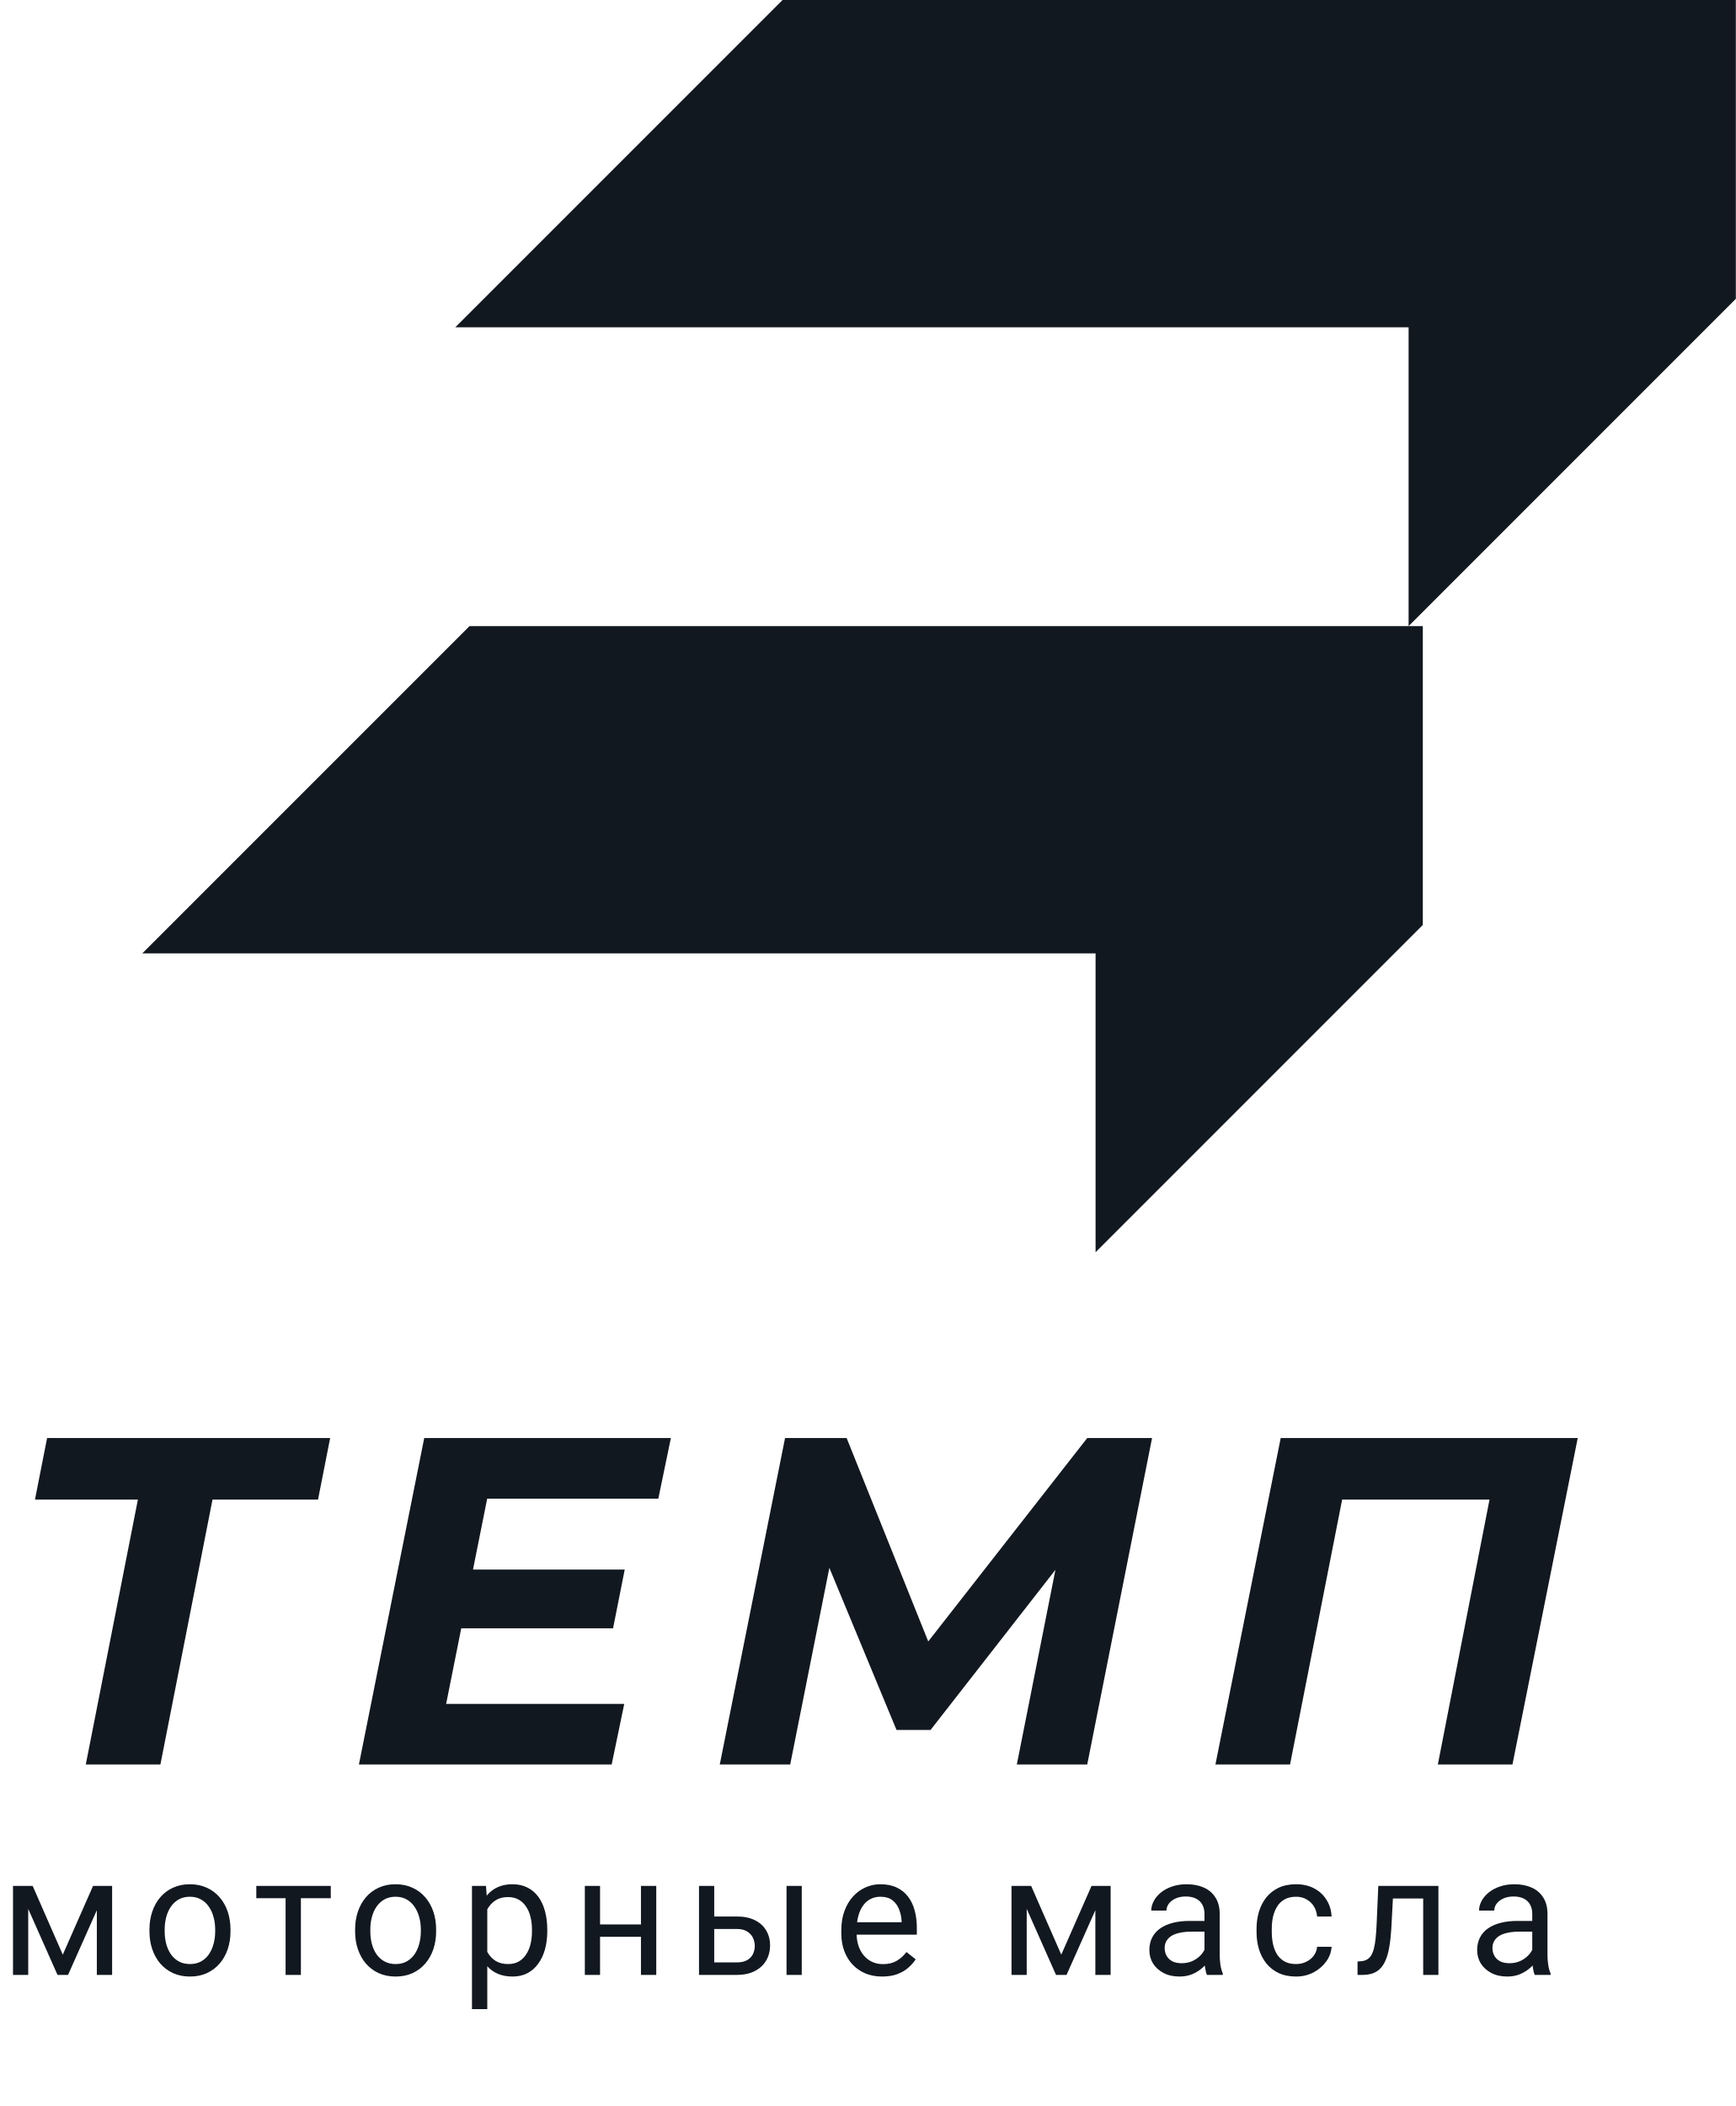
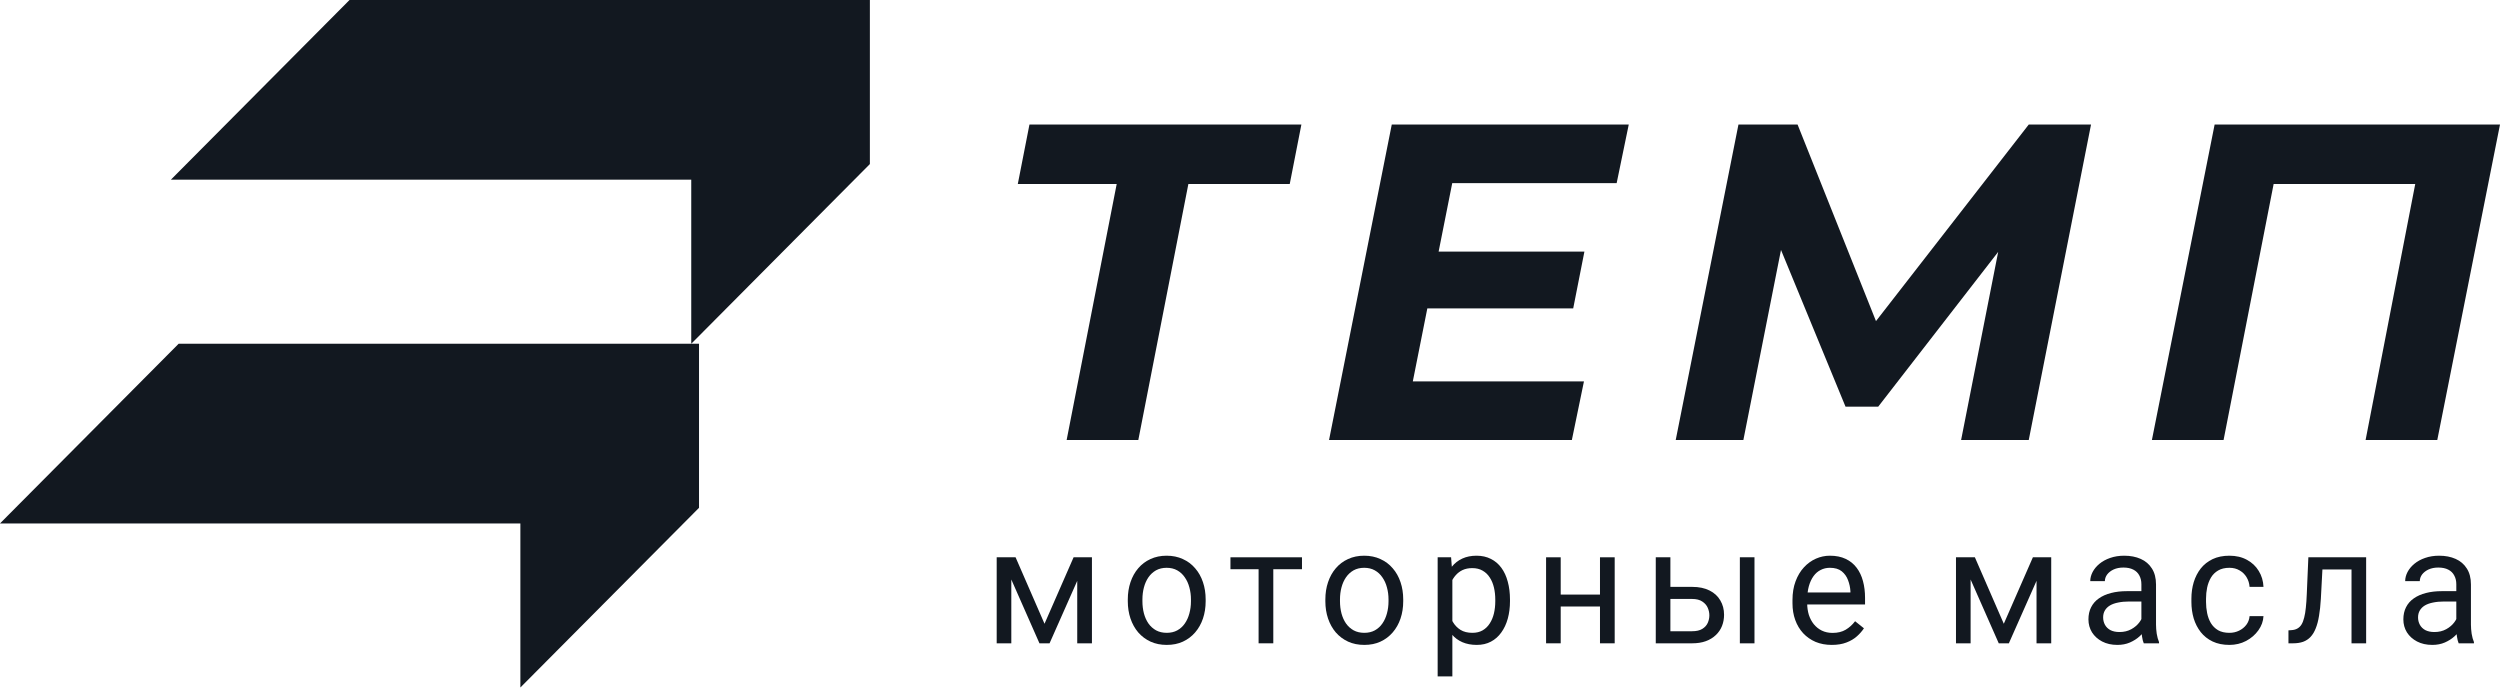
- <svg xmlns="http://www.w3.org/2000/svg" width="61" height="74" viewBox="0 0 61 74" fill="none">
-   <path d="M49.5 11.5H17H16L27.5 0H61V10.5L49.5 22V11.5Z" fill="#121820" />
-   <path d="M38.5 33.5H6H5L16.5 22H50V32.5L38.5 44V33.5Z" fill="#121820" />
-   <path d="M3.015 62L4.965 52.086L5.44 52.692H1.229L1.655 50.529H11.602L11.176 52.692H6.866L7.587 52.086L5.637 62H3.015ZM16.431 55.15H21.954L21.544 57.215H16.022L16.431 55.15ZM15.678 59.87H21.937L21.495 62H12.613L14.908 50.529H23.576L23.134 52.66H17.12L15.678 59.87ZM25.294 62L27.588 50.529H29.752L33.013 58.657L31.866 58.641L38.207 50.529H40.485L38.207 62H35.733L37.257 54.315H37.748L32.701 60.787H31.505L28.817 54.298L29.293 54.347L27.769 62H25.294ZM42.712 62L45.006 50.529H55.444L53.15 62H50.528L52.462 52.086L52.937 52.692H46.546L47.284 52.086L45.334 62H42.712Z" fill="#121820" />
-   <path d="M2.206 68.682L3.27 66.266H3.784L2.391 69.394H2.021L0.633 66.266H1.148L2.206 68.682ZM0.992 66.266V69.394H0.457V66.266H0.992ZM3.403 69.394V66.266H3.94V69.394H3.403ZM5.252 67.864V67.798C5.252 67.572 5.285 67.363 5.351 67.17C5.416 66.976 5.511 66.807 5.634 66.664C5.757 66.52 5.907 66.408 6.082 66.329C6.258 66.248 6.454 66.208 6.672 66.208C6.892 66.208 7.089 66.248 7.265 66.329C7.442 66.408 7.592 66.52 7.716 66.664C7.841 66.807 7.936 66.976 8.002 67.17C8.067 67.363 8.1 67.572 8.1 67.798V67.864C8.1 68.09 8.067 68.299 8.002 68.492C7.936 68.684 7.841 68.853 7.716 68.998C7.592 69.14 7.443 69.252 7.267 69.333C7.094 69.412 6.897 69.451 6.678 69.451C6.458 69.451 6.26 69.412 6.085 69.333C5.91 69.252 5.759 69.14 5.634 68.998C5.511 68.853 5.416 68.684 5.351 68.492C5.285 68.299 5.252 68.09 5.252 67.864ZM5.787 67.798V67.864C5.787 68.02 5.806 68.168 5.842 68.306C5.879 68.443 5.934 68.565 6.007 68.671C6.082 68.777 6.176 68.861 6.287 68.922C6.399 68.982 6.529 69.012 6.678 69.012C6.824 69.012 6.952 68.982 7.062 68.922C7.174 68.861 7.266 68.777 7.34 68.671C7.413 68.565 7.468 68.443 7.504 68.306C7.543 68.168 7.562 68.02 7.562 67.864V67.798C7.562 67.644 7.543 67.498 7.504 67.361C7.468 67.222 7.412 67.1 7.337 66.994C7.264 66.886 7.171 66.801 7.059 66.74C6.949 66.678 6.82 66.647 6.672 66.647C6.525 66.647 6.396 66.678 6.284 66.74C6.175 66.801 6.082 66.886 6.007 66.994C5.934 67.1 5.879 67.222 5.842 67.361C5.806 67.498 5.787 67.644 5.787 67.798ZM10.574 66.266V69.394H10.036V66.266H10.574ZM11.624 66.266V66.699H9.007V66.266H11.624ZM12.479 67.864V67.798C12.479 67.572 12.511 67.363 12.577 67.17C12.643 66.976 12.737 66.807 12.86 66.664C12.984 66.52 13.133 66.408 13.309 66.329C13.484 66.248 13.681 66.208 13.898 66.208C14.118 66.208 14.316 66.248 14.491 66.329C14.668 66.408 14.819 66.52 14.942 66.664C15.067 66.807 15.163 66.976 15.228 67.17C15.294 67.363 15.326 67.572 15.326 67.798V67.864C15.326 68.09 15.294 68.299 15.228 68.492C15.163 68.684 15.067 68.853 14.942 68.998C14.819 69.14 14.669 69.252 14.494 69.333C14.32 69.412 14.124 69.451 13.904 69.451C13.684 69.451 13.487 69.412 13.311 69.333C13.136 69.252 12.986 69.14 12.86 68.998C12.737 68.853 12.643 68.684 12.577 68.492C12.511 68.299 12.479 68.09 12.479 67.864ZM13.014 67.798V67.864C13.014 68.02 13.032 68.168 13.069 68.306C13.105 68.443 13.16 68.565 13.233 68.671C13.309 68.777 13.402 68.861 13.514 68.922C13.626 68.982 13.756 69.012 13.904 69.012C14.05 69.012 14.179 68.982 14.289 68.922C14.4 68.861 14.493 68.777 14.566 68.671C14.639 68.565 14.694 68.443 14.731 68.306C14.769 68.168 14.789 68.02 14.789 67.864V67.798C14.789 67.644 14.769 67.498 14.731 67.361C14.694 67.222 14.638 67.1 14.563 66.994C14.49 66.886 14.397 66.801 14.286 66.74C14.176 66.678 14.047 66.647 13.898 66.647C13.752 66.647 13.623 66.678 13.511 66.74C13.401 66.801 13.309 66.886 13.233 66.994C13.16 67.1 13.105 67.222 13.069 67.361C13.032 67.498 13.014 67.644 13.014 67.798ZM17.124 66.867V70.596H16.586V66.266H17.078L17.124 66.867ZM19.232 67.803V67.864C19.232 68.092 19.205 68.303 19.151 68.497C19.097 68.69 19.018 68.858 18.914 69C18.811 69.143 18.685 69.254 18.535 69.333C18.384 69.412 18.212 69.451 18.017 69.451C17.819 69.451 17.643 69.419 17.491 69.353C17.339 69.288 17.21 69.192 17.104 69.067C16.998 68.942 16.913 68.791 16.849 68.616C16.788 68.441 16.745 68.243 16.722 68.023V67.699C16.745 67.468 16.789 67.261 16.852 67.078C16.916 66.895 17 66.739 17.104 66.609C17.21 66.478 17.338 66.379 17.488 66.312C17.639 66.242 17.812 66.208 18.009 66.208C18.205 66.208 18.38 66.246 18.532 66.323C18.684 66.398 18.812 66.506 18.916 66.647C19.02 66.788 19.099 66.956 19.151 67.153C19.205 67.348 19.232 67.564 19.232 67.803ZM18.694 67.864V67.803C18.694 67.647 18.677 67.501 18.645 67.364C18.612 67.225 18.561 67.104 18.491 67C18.424 66.894 18.337 66.811 18.231 66.751C18.125 66.689 17.999 66.659 17.853 66.659C17.718 66.659 17.6 66.682 17.5 66.728C17.402 66.774 17.318 66.837 17.248 66.916C17.179 66.993 17.122 67.082 17.078 67.182C17.035 67.28 17.004 67.382 16.982 67.488V68.237C17.021 68.372 17.075 68.499 17.144 68.619C17.214 68.736 17.306 68.832 17.422 68.905C17.537 68.976 17.683 69.012 17.858 69.012C18.003 69.012 18.127 68.982 18.231 68.922C18.337 68.861 18.424 68.777 18.491 68.671C18.561 68.565 18.612 68.443 18.645 68.306C18.677 68.168 18.694 68.02 18.694 67.864ZM22.628 67.621V68.055H20.974V67.621H22.628ZM21.087 66.266V69.394H20.552V66.266H21.087ZM23.062 66.266V69.394H22.524V66.266H23.062ZM24.955 67.341H25.894C26.147 67.341 26.36 67.385 26.533 67.474C26.707 67.561 26.838 67.681 26.926 67.835C27.017 67.988 27.062 68.161 27.062 68.356C27.062 68.5 27.037 68.636 26.987 68.763C26.937 68.889 26.862 68.998 26.762 69.093C26.663 69.187 26.541 69.261 26.394 69.316C26.25 69.368 26.083 69.394 25.894 69.394H24.564V66.266H25.099V68.954H25.894C26.048 68.954 26.172 68.926 26.264 68.87C26.357 68.814 26.423 68.742 26.464 68.653C26.504 68.565 26.524 68.472 26.524 68.376C26.524 68.281 26.504 68.189 26.464 68.098C26.423 68.008 26.357 67.933 26.264 67.873C26.172 67.811 26.048 67.78 25.894 67.78H24.955V67.341ZM28.175 66.266V69.394H27.64V66.266H28.175ZM31.002 69.451C30.784 69.451 30.587 69.415 30.409 69.341C30.234 69.266 30.083 69.161 29.956 69.026C29.83 68.891 29.734 68.731 29.666 68.546C29.599 68.362 29.565 68.159 29.565 67.939V67.818C29.565 67.564 29.603 67.337 29.678 67.139C29.753 66.938 29.855 66.769 29.984 66.63C30.113 66.491 30.26 66.386 30.424 66.315C30.588 66.243 30.757 66.208 30.933 66.208C31.156 66.208 31.349 66.246 31.511 66.323C31.675 66.4 31.809 66.508 31.913 66.647C32.017 66.784 32.094 66.946 32.144 67.133C32.194 67.318 32.219 67.52 32.219 67.74V67.98H29.883V67.543H31.684V67.503C31.677 67.364 31.648 67.229 31.598 67.098C31.549 66.967 31.472 66.859 31.366 66.774C31.26 66.689 31.116 66.647 30.933 66.647C30.811 66.647 30.699 66.673 30.597 66.725C30.495 66.775 30.407 66.85 30.334 66.951C30.261 67.051 30.204 67.173 30.164 67.318C30.123 67.462 30.103 67.629 30.103 67.818V67.939C30.103 68.088 30.123 68.228 30.164 68.359C30.206 68.488 30.267 68.601 30.346 68.7C30.427 68.798 30.524 68.875 30.638 68.931C30.753 68.987 30.884 69.015 31.031 69.015C31.22 69.015 31.38 68.976 31.511 68.899C31.642 68.822 31.757 68.719 31.855 68.59L32.179 68.847C32.111 68.949 32.026 69.047 31.921 69.139C31.817 69.232 31.689 69.307 31.537 69.365C31.387 69.422 31.208 69.451 31.002 69.451ZM37.295 68.682L38.358 66.266H38.873L37.48 69.394H37.11L35.722 66.266H36.236L37.295 68.682ZM36.08 66.266V69.394H35.546V66.266H36.08ZM38.492 69.394V66.266H39.029V69.394H38.492ZM42.327 68.859V67.248C42.327 67.125 42.302 67.018 42.252 66.927C42.204 66.835 42.131 66.764 42.032 66.714C41.934 66.663 41.813 66.638 41.668 66.638C41.533 66.638 41.415 66.662 41.312 66.708C41.212 66.754 41.133 66.815 41.075 66.89C41.02 66.965 40.992 67.046 40.992 67.133H40.457C40.457 67.021 40.486 66.91 40.544 66.8C40.601 66.691 40.684 66.591 40.792 66.502C40.902 66.412 41.033 66.341 41.185 66.289C41.34 66.235 41.511 66.208 41.7 66.208C41.927 66.208 42.128 66.246 42.301 66.323C42.477 66.4 42.614 66.517 42.712 66.673C42.812 66.827 42.862 67.021 42.862 67.254V68.711C42.862 68.815 42.871 68.926 42.888 69.044C42.907 69.161 42.935 69.263 42.972 69.347V69.394H42.414C42.387 69.332 42.366 69.25 42.35 69.148C42.335 69.044 42.327 68.947 42.327 68.859ZM42.42 67.497L42.426 67.873H41.885C41.733 67.873 41.597 67.885 41.477 67.91C41.358 67.934 41.258 67.969 41.177 68.017C41.096 68.066 41.034 68.126 40.992 68.2C40.949 68.271 40.928 68.355 40.928 68.451C40.928 68.549 40.95 68.639 40.995 68.72C41.039 68.801 41.105 68.865 41.194 68.914C41.285 68.96 41.395 68.983 41.526 68.983C41.69 68.983 41.835 68.948 41.96 68.879C42.085 68.81 42.185 68.725 42.258 68.624C42.333 68.524 42.373 68.427 42.379 68.333L42.608 68.59C42.594 68.671 42.558 68.76 42.498 68.859C42.438 68.957 42.358 69.052 42.258 69.142C42.16 69.231 42.042 69.305 41.905 69.365C41.77 69.422 41.618 69.451 41.448 69.451C41.236 69.451 41.05 69.41 40.891 69.327C40.732 69.244 40.609 69.133 40.52 68.995C40.434 68.854 40.39 68.697 40.39 68.523C40.39 68.356 40.423 68.208 40.489 68.081C40.554 67.952 40.649 67.845 40.772 67.76C40.895 67.673 41.044 67.608 41.217 67.564C41.391 67.519 41.584 67.497 41.798 67.497H42.42ZM45.547 69.012C45.675 69.012 45.792 68.986 45.9 68.934C46.008 68.882 46.097 68.811 46.166 68.72C46.235 68.627 46.275 68.522 46.285 68.405H46.793C46.784 68.59 46.721 68.762 46.605 68.922C46.492 69.08 46.342 69.209 46.157 69.307C45.972 69.403 45.769 69.451 45.547 69.451C45.312 69.451 45.107 69.41 44.931 69.327C44.758 69.244 44.614 69.13 44.498 68.986C44.384 68.841 44.298 68.676 44.241 68.489C44.185 68.3 44.157 68.1 44.157 67.89V67.769C44.157 67.559 44.185 67.36 44.241 67.173C44.298 66.984 44.384 66.818 44.498 66.673C44.614 66.529 44.758 66.415 44.931 66.332C45.107 66.249 45.312 66.208 45.547 66.208C45.792 66.208 46.006 66.258 46.189 66.358C46.372 66.456 46.516 66.591 46.62 66.763C46.726 66.932 46.784 67.125 46.793 67.341H46.285C46.275 67.212 46.238 67.095 46.175 66.991C46.113 66.887 46.028 66.804 45.92 66.743C45.814 66.679 45.69 66.647 45.547 66.647C45.383 66.647 45.246 66.68 45.134 66.745C45.024 66.809 44.936 66.896 44.871 67.006C44.807 67.114 44.761 67.234 44.732 67.367C44.705 67.498 44.692 67.632 44.692 67.769V67.89C44.692 68.027 44.705 68.162 44.732 68.295C44.759 68.428 44.804 68.548 44.868 68.656C44.933 68.764 45.021 68.851 45.131 68.916C45.243 68.98 45.382 69.012 45.547 69.012ZM50.077 66.266V66.708H48.565V66.266H50.077ZM50.548 66.266V69.394H50.013V66.266H50.548ZM48.435 66.266H48.973L48.892 67.775C48.878 68.008 48.856 68.214 48.825 68.393C48.796 68.571 48.756 68.723 48.704 68.85C48.654 68.977 48.59 69.081 48.513 69.162C48.438 69.241 48.347 69.3 48.241 69.339C48.135 69.375 48.013 69.394 47.874 69.394H47.706V68.922L47.822 68.914C47.905 68.908 47.975 68.889 48.033 68.856C48.093 68.823 48.143 68.775 48.183 68.711C48.224 68.646 48.257 68.562 48.282 68.46C48.309 68.358 48.329 68.236 48.342 68.096C48.358 67.955 48.369 67.791 48.377 67.604L48.435 66.266ZM53.846 68.859V67.248C53.846 67.125 53.821 67.018 53.771 66.927C53.723 66.835 53.65 66.764 53.551 66.714C53.453 66.663 53.332 66.638 53.187 66.638C53.052 66.638 52.934 66.662 52.831 66.708C52.731 66.754 52.652 66.815 52.594 66.89C52.538 66.965 52.511 67.046 52.511 67.133H51.976C51.976 67.021 52.005 66.91 52.062 66.8C52.12 66.691 52.203 66.591 52.311 66.502C52.421 66.412 52.552 66.341 52.704 66.289C52.858 66.235 53.03 66.208 53.219 66.208C53.446 66.208 53.647 66.246 53.82 66.323C53.996 66.4 54.132 66.517 54.231 66.673C54.331 66.827 54.381 67.021 54.381 67.254V68.711C54.381 68.815 54.39 68.926 54.407 69.044C54.426 69.161 54.454 69.263 54.491 69.347V69.394H53.933C53.906 69.332 53.885 69.25 53.869 69.148C53.854 69.044 53.846 68.947 53.846 68.859ZM53.939 67.497L53.944 67.873H53.404C53.252 67.873 53.116 67.885 52.996 67.91C52.877 67.934 52.777 67.969 52.696 68.017C52.615 68.066 52.553 68.126 52.511 68.2C52.468 68.271 52.447 68.355 52.447 68.451C52.447 68.549 52.469 68.639 52.514 68.72C52.558 68.801 52.624 68.865 52.713 68.914C52.803 68.96 52.914 68.983 53.045 68.983C53.209 68.983 53.354 68.948 53.479 68.879C53.604 68.81 53.704 68.725 53.777 68.624C53.852 68.524 53.892 68.427 53.898 68.333L54.127 68.59C54.113 68.671 54.077 68.76 54.017 68.859C53.957 68.957 53.877 69.052 53.777 69.142C53.678 69.231 53.561 69.305 53.424 69.365C53.289 69.422 53.137 69.451 52.967 69.451C52.755 69.451 52.569 69.41 52.409 69.327C52.251 69.244 52.128 69.133 52.039 68.995C51.953 68.854 51.909 68.697 51.909 68.523C51.909 68.356 51.942 68.208 52.008 68.081C52.073 67.952 52.167 67.845 52.291 67.76C52.414 67.673 52.563 67.608 52.736 67.564C52.91 67.519 53.103 67.497 53.317 67.497H53.939Z" fill="#121820" />
+ <svg xmlns="http://www.w3.org/2000/svg" width="160" height="44" viewBox="0 0 160 44" fill="none">
+   <path d="M44.24 11.5H10.936L22.369 0H55.672V10.5L44.24 22V11.5Z" fill="#121820" />
+   <path d="M33.304 33.5H0L11.433 22H44.737V32.5L33.304 44V33.5Z" fill="#121820" />
+   <path d="M68.265 28.16L71.677 10.711L72.508 11.778H65.139L65.885 7.971H83.289L82.543 11.778H75.003L76.264 10.711L72.852 28.16H68.265Z" fill="#121820" />
+   <path d="M91.739 16.104H101.402L100.685 19.738H91.022L91.739 16.104ZM90.42 24.41H101.373L100.599 28.16H85.059L89.073 7.971H104.24L103.466 11.721H92.943L90.42 24.41Z" fill="#121820" />
+   <path d="M107.246 28.16L111.261 7.971H115.045L120.751 22.276L118.744 22.247L129.84 7.971H133.826L129.84 28.16H125.511L128.177 14.633H129.037L120.206 26.026H118.113L113.411 14.605L114.242 14.691L111.576 28.16H107.246Z" fill="#121820" />
+   <path d="M137.722 28.16L141.736 7.971H160L155.986 28.16H151.398L154.782 10.711L155.613 11.778H144.431L145.721 10.711L142.309 28.16H137.722Z" fill="#121820" />
+   <path d="M66.849 39.921L68.71 35.667H69.611L67.172 41.172H66.525L64.097 35.667H64.997L66.849 39.921ZM64.724 35.667V41.172H63.788V35.667H64.724ZM68.943 41.172V35.667H69.884V41.172H68.943Z" fill="#121820" />
+   <path d="M72.179 38.481V38.364C72.179 37.967 72.237 37.599 72.351 37.26C72.466 36.917 72.631 36.62 72.847 36.369C73.063 36.115 73.324 35.918 73.631 35.779C73.938 35.636 74.282 35.565 74.663 35.565C75.047 35.565 75.393 35.636 75.7 35.779C76.01 35.918 76.273 36.115 76.489 36.369C76.708 36.62 76.875 36.917 76.99 37.26C77.104 37.599 77.162 37.967 77.162 38.364V38.481C77.162 38.877 77.104 39.246 76.99 39.585C76.875 39.924 76.708 40.221 76.489 40.475C76.273 40.726 76.012 40.923 75.705 41.065C75.401 41.205 75.057 41.274 74.673 41.274C74.288 41.274 73.943 41.205 73.636 41.065C73.329 40.923 73.066 40.726 72.847 40.475C72.631 40.221 72.466 39.924 72.351 39.585C72.237 39.246 72.179 38.877 72.179 38.481ZM73.115 38.364V38.481C73.115 38.755 73.147 39.015 73.211 39.259C73.275 39.5 73.371 39.714 73.499 39.9C73.631 40.087 73.794 40.234 73.99 40.343C74.186 40.448 74.413 40.501 74.673 40.501C74.929 40.501 75.153 40.448 75.346 40.343C75.541 40.234 75.703 40.087 75.831 39.9C75.96 39.714 76.056 39.5 76.12 39.259C76.187 39.015 76.221 38.755 76.221 38.481V38.364C76.221 38.092 76.187 37.836 76.12 37.595C76.056 37.351 75.958 37.136 75.826 36.949C75.698 36.759 75.536 36.61 75.341 36.501C75.148 36.393 74.922 36.339 74.663 36.339C74.407 36.339 74.181 36.393 73.985 36.501C73.793 36.61 73.631 36.759 73.499 36.949C73.371 37.136 73.275 37.351 73.211 37.595C73.147 37.836 73.115 38.092 73.115 38.364Z" fill="#121820" />
+   <path d="M81.491 35.667V41.172H80.55V35.667H81.491ZM83.327 35.667V36.43H78.749V35.667H83.327Z" fill="#121820" />
+   <path d="M84.823 38.481V38.364C84.823 37.967 84.88 37.599 84.995 37.26C85.11 36.917 85.275 36.62 85.491 36.369C85.707 36.115 85.968 35.918 86.275 35.779C86.582 35.636 86.926 35.565 87.307 35.565C87.691 35.565 88.037 35.636 88.344 35.779C88.654 35.918 88.917 36.115 89.133 36.369C89.352 36.62 89.519 36.917 89.634 37.26C89.748 37.599 89.806 37.967 89.806 38.364V38.481C89.806 38.877 89.748 39.246 89.634 39.585C89.519 39.924 89.352 40.221 89.133 40.475C88.917 40.726 88.656 40.923 88.349 41.065C88.045 41.205 87.701 41.274 87.317 41.274C86.933 41.274 86.587 41.205 86.28 41.065C85.973 40.923 85.71 40.726 85.491 40.475C85.275 40.221 85.11 39.924 84.995 39.585C84.88 39.246 84.823 38.877 84.823 38.481ZM85.759 38.364V38.481C85.759 38.755 85.791 39.015 85.855 39.259C85.919 39.5 86.015 39.714 86.143 39.9C86.275 40.087 86.439 40.234 86.634 40.343C86.83 40.448 87.057 40.501 87.317 40.501C87.573 40.501 87.797 40.448 87.99 40.343C88.185 40.234 88.347 40.087 88.475 39.9C88.603 39.714 88.7 39.5 88.764 39.259C88.831 39.015 88.865 38.755 88.865 38.481V38.364C88.865 38.092 88.831 37.836 88.764 37.595C88.7 37.351 88.602 37.136 88.47 36.949C88.342 36.759 88.18 36.61 87.985 36.501C87.792 36.393 87.567 36.339 87.307 36.339C87.05 36.339 86.825 36.393 86.629 36.501C86.437 36.61 86.275 36.759 86.143 36.949C86.015 37.136 85.919 37.351 85.855 37.595C85.791 37.836 85.759 38.092 85.759 38.364Z" fill="#121820" />
+   <path d="M92.951 36.725V43.289H92.01V35.667H92.87L92.951 36.725ZM96.639 38.374V38.481C96.639 38.881 96.591 39.252 96.497 39.595C96.403 39.934 96.264 40.229 96.082 40.48C95.903 40.731 95.683 40.926 95.419 41.065C95.156 41.205 94.855 41.274 94.514 41.274C94.167 41.274 93.86 41.216 93.593 41.101C93.327 40.986 93.101 40.818 92.916 40.597C92.73 40.377 92.582 40.112 92.47 39.804C92.362 39.495 92.288 39.147 92.248 38.761V38.191C92.288 37.784 92.364 37.419 92.475 37.097C92.587 36.774 92.734 36.5 92.916 36.272C93.101 36.042 93.325 35.867 93.588 35.748C93.851 35.626 94.155 35.565 94.499 35.565C94.843 35.565 95.148 35.633 95.414 35.769C95.681 35.901 95.905 36.091 96.087 36.339C96.269 36.586 96.406 36.883 96.497 37.229C96.591 37.572 96.639 37.953 96.639 38.374ZM95.698 38.481V38.374C95.698 38.099 95.669 37.841 95.612 37.6C95.554 37.356 95.465 37.142 95.344 36.959C95.226 36.773 95.074 36.627 94.888 36.522C94.703 36.413 94.482 36.359 94.226 36.359C93.99 36.359 93.784 36.4 93.609 36.481C93.437 36.562 93.29 36.673 93.168 36.812C93.047 36.947 92.948 37.103 92.87 37.28C92.796 37.453 92.74 37.633 92.703 37.819V39.137C92.771 39.374 92.865 39.598 92.986 39.809C93.108 40.016 93.27 40.184 93.472 40.312C93.674 40.438 93.929 40.501 94.236 40.501C94.489 40.501 94.706 40.448 94.888 40.343C95.074 40.234 95.226 40.087 95.344 39.9C95.465 39.714 95.554 39.5 95.612 39.259C95.669 39.015 95.698 38.755 95.698 38.481Z" fill="#121820" />
+   <path d="M102.581 38.053V38.816H99.688V38.053H102.581ZM99.885 35.667V41.172H98.949V35.667H99.885ZM103.34 35.667V41.172H102.399V35.667H103.34Z" fill="#121820" />
+   <path d="M106.652 37.56H108.296C108.738 37.56 109.111 37.638 109.414 37.794C109.718 37.946 109.947 38.158 110.102 38.43C110.26 38.698 110.34 39.003 110.34 39.346C110.34 39.6 110.296 39.839 110.208 40.063C110.121 40.284 109.989 40.477 109.814 40.643C109.642 40.809 109.428 40.94 109.171 41.035C108.918 41.127 108.627 41.172 108.296 41.172H105.969V35.667H106.905V40.399H108.296C108.566 40.399 108.782 40.35 108.944 40.251C109.105 40.153 109.222 40.026 109.293 39.87C109.363 39.714 109.399 39.551 109.399 39.381C109.399 39.215 109.363 39.052 109.293 38.893C109.222 38.733 109.105 38.601 108.944 38.496C108.782 38.387 108.566 38.333 108.296 38.333H106.652V37.56ZM112.287 35.667V41.172H111.351V35.667H112.287Z" fill="#121820" />
+   <path d="M117.233 41.274C116.852 41.274 116.507 41.21 116.196 41.081C115.889 40.948 115.625 40.764 115.402 40.526C115.183 40.289 115.014 40.007 114.896 39.681C114.778 39.356 114.719 39 114.719 38.613V38.399C114.719 37.952 114.785 37.553 114.917 37.203C115.048 36.851 115.227 36.552 115.453 36.308C115.679 36.064 115.935 35.879 116.222 35.753C116.508 35.628 116.805 35.565 117.112 35.565C117.503 35.565 117.84 35.633 118.124 35.769C118.41 35.904 118.645 36.094 118.827 36.339C119.009 36.579 119.144 36.864 119.231 37.193C119.319 37.519 119.363 37.875 119.363 38.262V38.684H115.276V37.916H118.427V37.845C118.414 37.6 118.363 37.363 118.275 37.132C118.191 36.902 118.056 36.712 117.871 36.562C117.685 36.413 117.432 36.339 117.112 36.339C116.899 36.339 116.704 36.384 116.525 36.476C116.346 36.564 116.193 36.696 116.065 36.873C115.937 37.049 115.837 37.265 115.766 37.519C115.696 37.773 115.66 38.067 115.66 38.399V38.613C115.66 38.874 115.696 39.12 115.766 39.351C115.841 39.578 115.947 39.778 116.085 39.951C116.227 40.124 116.397 40.26 116.596 40.358C116.798 40.456 117.028 40.506 117.284 40.506C117.614 40.506 117.894 40.438 118.124 40.302C118.353 40.166 118.554 39.985 118.726 39.758L119.292 40.211C119.174 40.39 119.024 40.562 118.842 40.724C118.66 40.887 118.436 41.02 118.169 41.121C117.906 41.223 117.594 41.274 117.233 41.274Z" fill="#121820" />
+   <path d="M128.243 39.921L130.105 35.667H131.005L128.567 41.172H127.92L125.492 35.667H126.392L128.243 39.921ZM126.119 35.667V41.172H125.183V35.667H126.119ZM130.338 41.172V35.667H131.278V41.172H130.338Z" fill="#121820" />
+   <path d="M137.049 40.231V37.397C137.049 37.18 137.005 36.992 136.918 36.832C136.833 36.669 136.705 36.544 136.533 36.456C136.361 36.367 136.149 36.323 135.896 36.323C135.66 36.323 135.452 36.364 135.274 36.445C135.098 36.527 134.96 36.634 134.859 36.766C134.761 36.898 134.712 37.041 134.712 37.193H133.776C133.776 36.997 133.827 36.802 133.928 36.608C134.029 36.415 134.174 36.24 134.363 36.084C134.555 35.925 134.785 35.799 135.051 35.708C135.321 35.613 135.621 35.565 135.951 35.565C136.349 35.565 136.7 35.633 137.004 35.769C137.31 35.904 137.55 36.11 137.722 36.384C137.897 36.656 137.985 36.997 137.985 37.407V39.971C137.985 40.155 138 40.35 138.03 40.557C138.064 40.764 138.113 40.942 138.177 41.091V41.172H137.201C137.154 41.064 137.116 40.92 137.09 40.74C137.063 40.557 137.049 40.387 137.049 40.231ZM137.211 37.834L137.221 38.496H136.275C136.009 38.496 135.771 38.518 135.562 38.562C135.353 38.603 135.177 38.666 135.036 38.75C134.894 38.835 134.786 38.942 134.712 39.071C134.638 39.196 134.601 39.344 134.601 39.514C134.601 39.687 134.64 39.844 134.717 39.987C134.795 40.129 134.911 40.243 135.066 40.328C135.225 40.409 135.419 40.45 135.648 40.45C135.935 40.45 136.187 40.389 136.407 40.267C136.626 40.145 136.799 39.995 136.928 39.819C137.059 39.642 137.13 39.471 137.14 39.305L137.54 39.758C137.516 39.9 137.452 40.058 137.348 40.231C137.243 40.404 137.103 40.57 136.928 40.73C136.756 40.886 136.55 41.016 136.311 41.121C136.074 41.223 135.808 41.274 135.511 41.274C135.14 41.274 134.815 41.201 134.535 41.055C134.258 40.909 134.043 40.714 133.888 40.47C133.736 40.222 133.66 39.946 133.66 39.641C133.66 39.346 133.717 39.086 133.832 38.862C133.947 38.635 134.112 38.447 134.328 38.297C134.543 38.145 134.803 38.029 135.107 37.952C135.41 37.873 135.749 37.834 136.123 37.834H137.211Z" fill="#121820" />
+   <path d="M142.683 40.501C142.906 40.501 143.111 40.455 143.3 40.363C143.489 40.272 143.644 40.146 143.766 39.987C143.887 39.824 143.956 39.639 143.973 39.432H144.863C144.846 39.758 144.737 40.061 144.534 40.343C144.335 40.621 144.074 40.847 143.75 41.02C143.427 41.189 143.071 41.274 142.683 41.274C142.272 41.274 141.913 41.201 141.606 41.055C141.302 40.909 141.049 40.709 140.847 40.455C140.648 40.2 140.498 39.909 140.397 39.58C140.299 39.247 140.25 38.896 140.25 38.526V38.313C140.25 37.943 140.299 37.594 140.397 37.265C140.498 36.932 140.648 36.639 140.847 36.384C141.049 36.13 141.302 35.93 141.606 35.784C141.913 35.638 142.272 35.565 142.683 35.565C143.111 35.565 143.486 35.653 143.806 35.83C144.126 36.003 144.378 36.24 144.56 36.542C144.745 36.841 144.846 37.18 144.863 37.56H143.973C143.956 37.332 143.892 37.127 143.781 36.944C143.673 36.761 143.524 36.615 143.336 36.507C143.15 36.395 142.933 36.339 142.683 36.339C142.396 36.339 142.155 36.396 141.96 36.512C141.768 36.623 141.614 36.776 141.499 36.969C141.388 37.159 141.307 37.371 141.257 37.605C141.209 37.836 141.186 38.072 141.186 38.313V38.526C141.186 38.767 141.209 39.005 141.257 39.239C141.304 39.473 141.383 39.685 141.494 39.875C141.609 40.065 141.762 40.217 141.955 40.333C142.15 40.445 142.393 40.501 142.683 40.501Z" fill="#121820" />
+   <path d="M150.609 35.667V36.445H147.963V35.667H150.609ZM151.433 35.667V41.172H150.497V35.667H151.433ZM147.735 35.667H148.676L148.535 38.323C148.511 38.733 148.472 39.096 148.418 39.412C148.368 39.724 148.297 39.992 148.206 40.216C148.118 40.44 148.007 40.623 147.872 40.765C147.74 40.904 147.582 41.008 147.396 41.076C147.211 41.14 146.997 41.172 146.754 41.172H146.461V40.343L146.663 40.328C146.808 40.318 146.931 40.284 147.032 40.226C147.137 40.168 147.225 40.083 147.295 39.971C147.366 39.856 147.423 39.709 147.467 39.529C147.515 39.349 147.55 39.135 147.574 38.888C147.601 38.64 147.621 38.352 147.634 38.023L147.735 35.667Z" fill="#121820" />
+   <path d="M157.204 40.231V37.397C157.204 37.18 157.16 36.992 157.072 36.832C156.988 36.669 156.86 36.544 156.688 36.456C156.516 36.367 156.303 36.323 156.05 36.323C155.814 36.323 155.607 36.364 155.428 36.445C155.253 36.527 155.115 36.634 155.013 36.766C154.916 36.898 154.867 37.041 154.867 37.193H153.931C153.931 36.997 153.982 36.802 154.083 36.608C154.184 36.415 154.329 36.24 154.518 36.084C154.71 35.925 154.939 35.799 155.206 35.708C155.475 35.613 155.776 35.565 156.106 35.565C156.504 35.565 156.855 35.633 157.158 35.769C157.465 35.904 157.704 36.11 157.876 36.384C158.052 36.656 158.14 36.997 158.14 37.407V39.971C158.14 40.155 158.155 40.35 158.185 40.557C158.219 40.764 158.268 40.942 158.332 41.091V41.172H157.355C157.308 41.064 157.271 40.92 157.244 40.74C157.217 40.557 157.204 40.387 157.204 40.231ZM157.366 37.834L157.376 38.496H156.43C156.163 38.496 155.926 38.518 155.717 38.562C155.507 38.603 155.332 38.666 155.19 38.75C155.049 38.835 154.941 38.942 154.867 39.071C154.793 39.196 154.755 39.344 154.755 39.514C154.755 39.687 154.794 39.844 154.872 39.987C154.949 40.129 155.066 40.243 155.221 40.328C155.379 40.409 155.573 40.45 155.803 40.45C156.089 40.45 156.342 40.389 156.561 40.267C156.78 40.145 156.954 39.995 157.082 39.819C157.214 39.642 157.285 39.471 157.295 39.305L157.694 39.758C157.671 39.9 157.607 40.058 157.502 40.231C157.398 40.404 157.258 40.57 157.082 40.73C156.91 40.886 156.705 41.016 156.465 41.121C156.229 41.223 155.963 41.274 155.666 41.274C155.295 41.274 154.97 41.201 154.69 41.055C154.413 40.909 154.197 40.714 154.042 40.47C153.89 40.222 153.815 39.946 153.815 39.641C153.815 39.346 153.872 39.086 153.987 38.862C154.101 38.635 154.266 38.447 154.482 38.297C154.698 38.145 154.958 38.029 155.261 37.952C155.565 37.873 155.904 37.834 156.278 37.834H157.366Z" fill="#121820" />
</svg>
